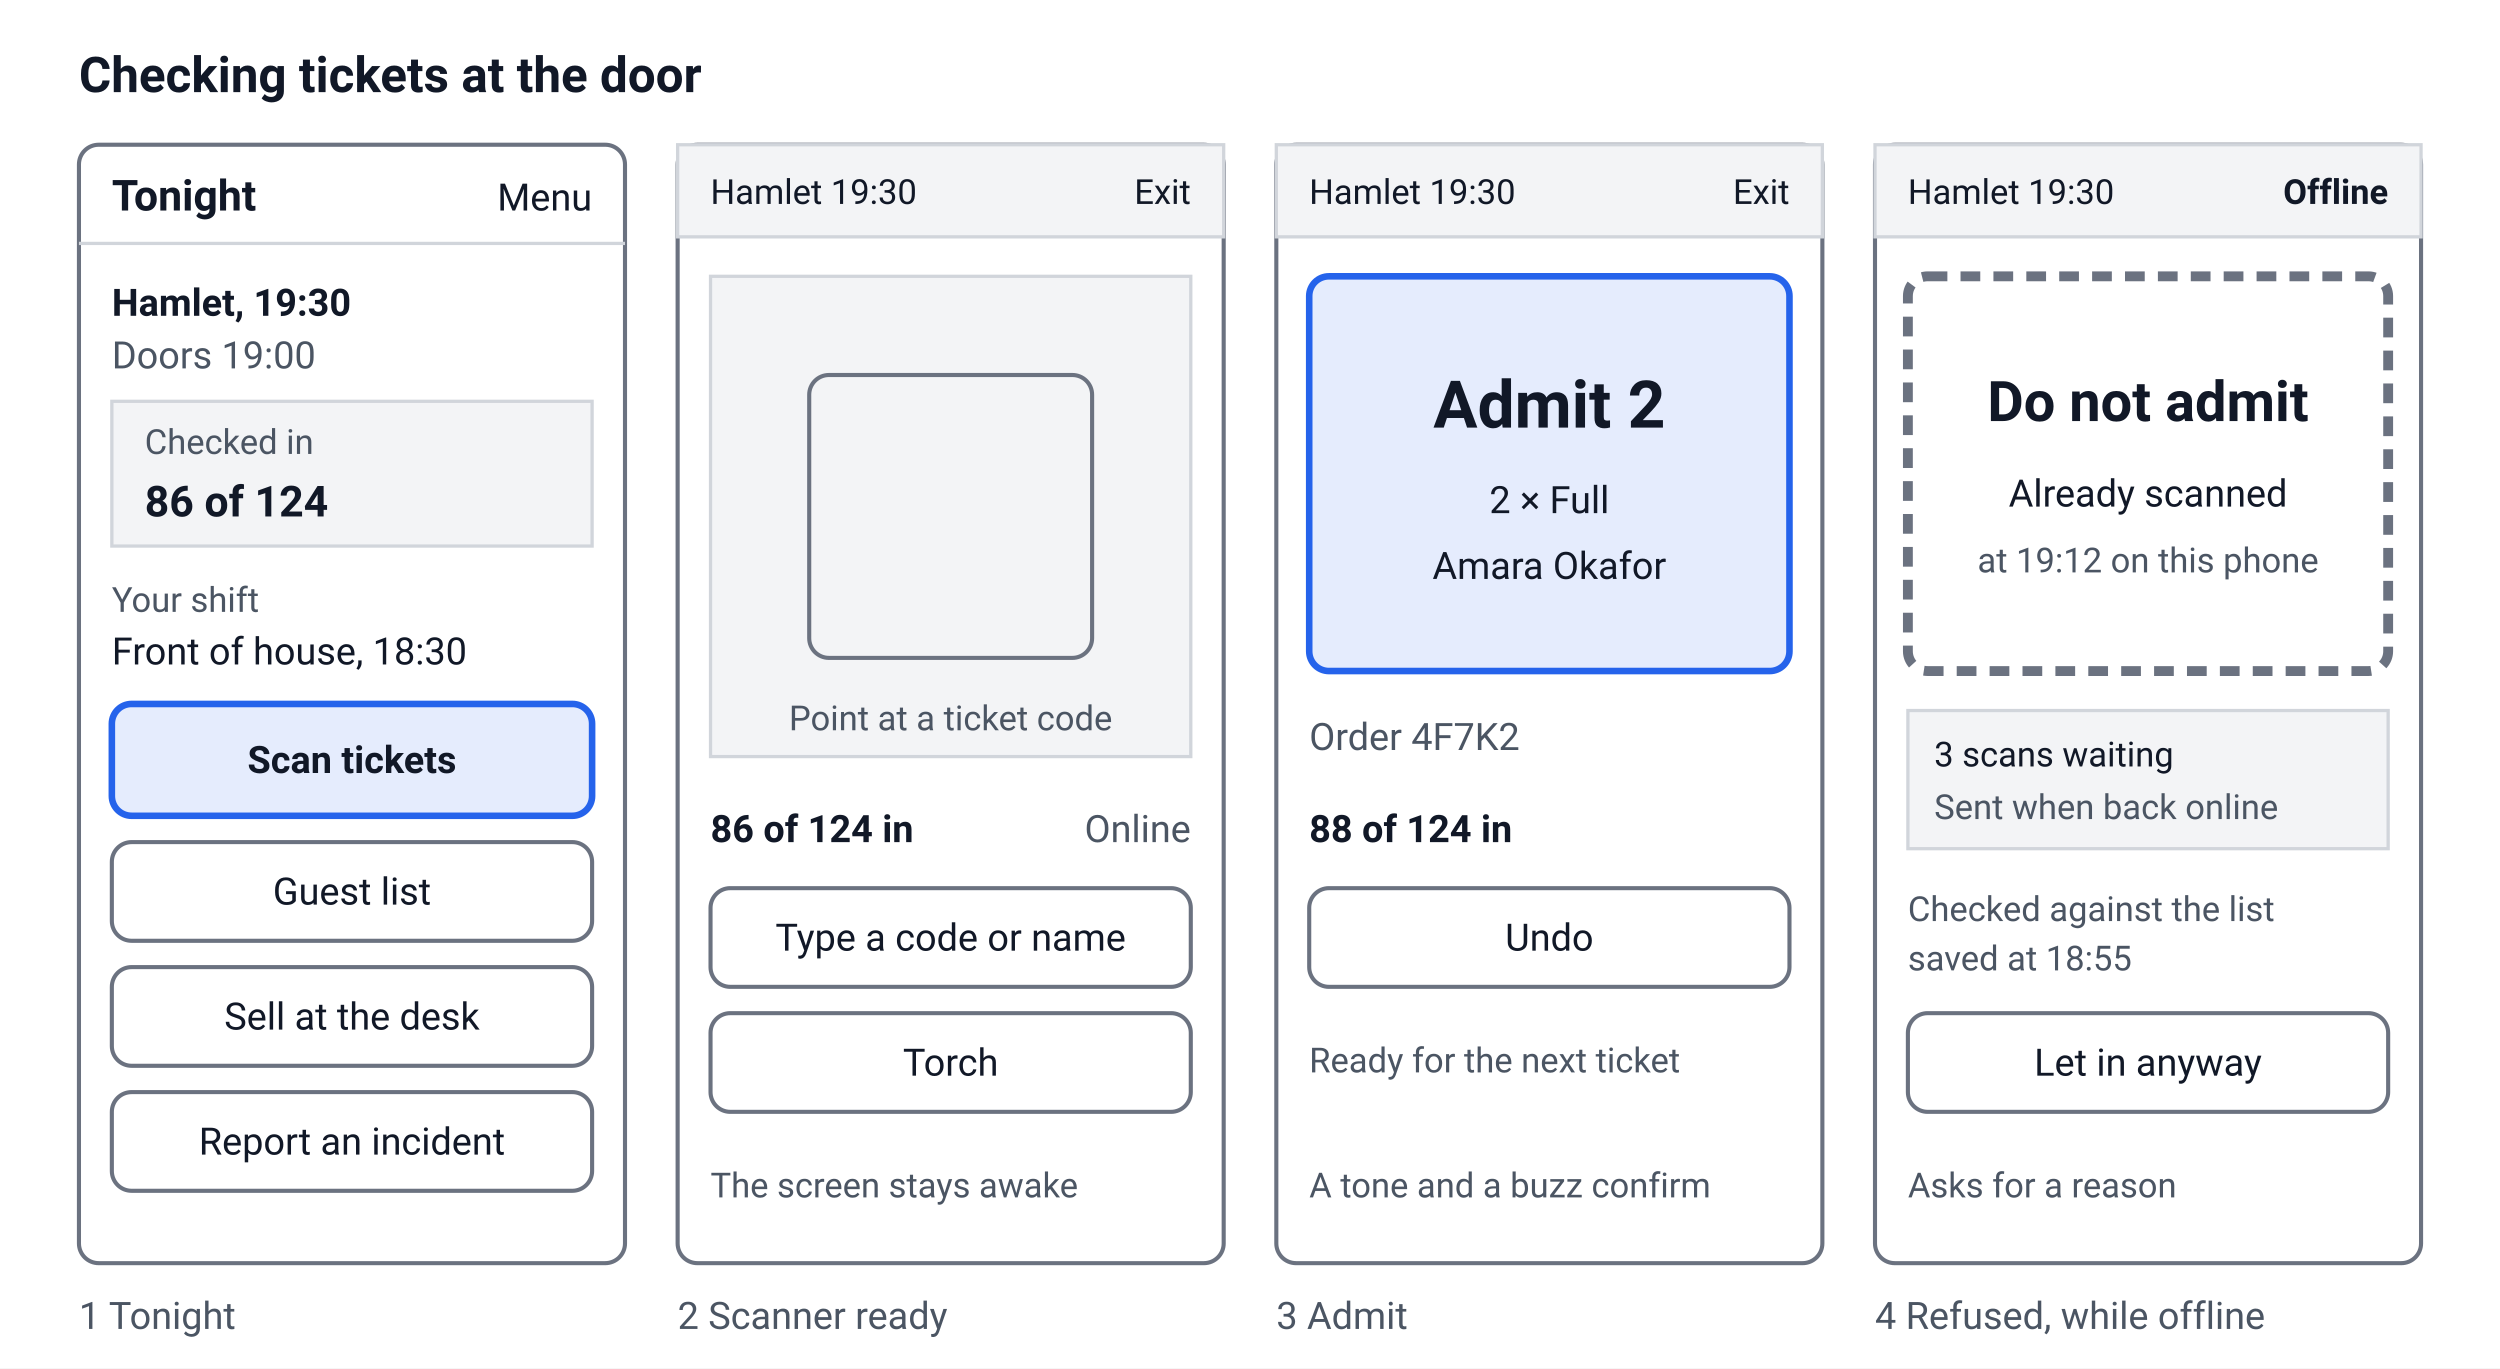
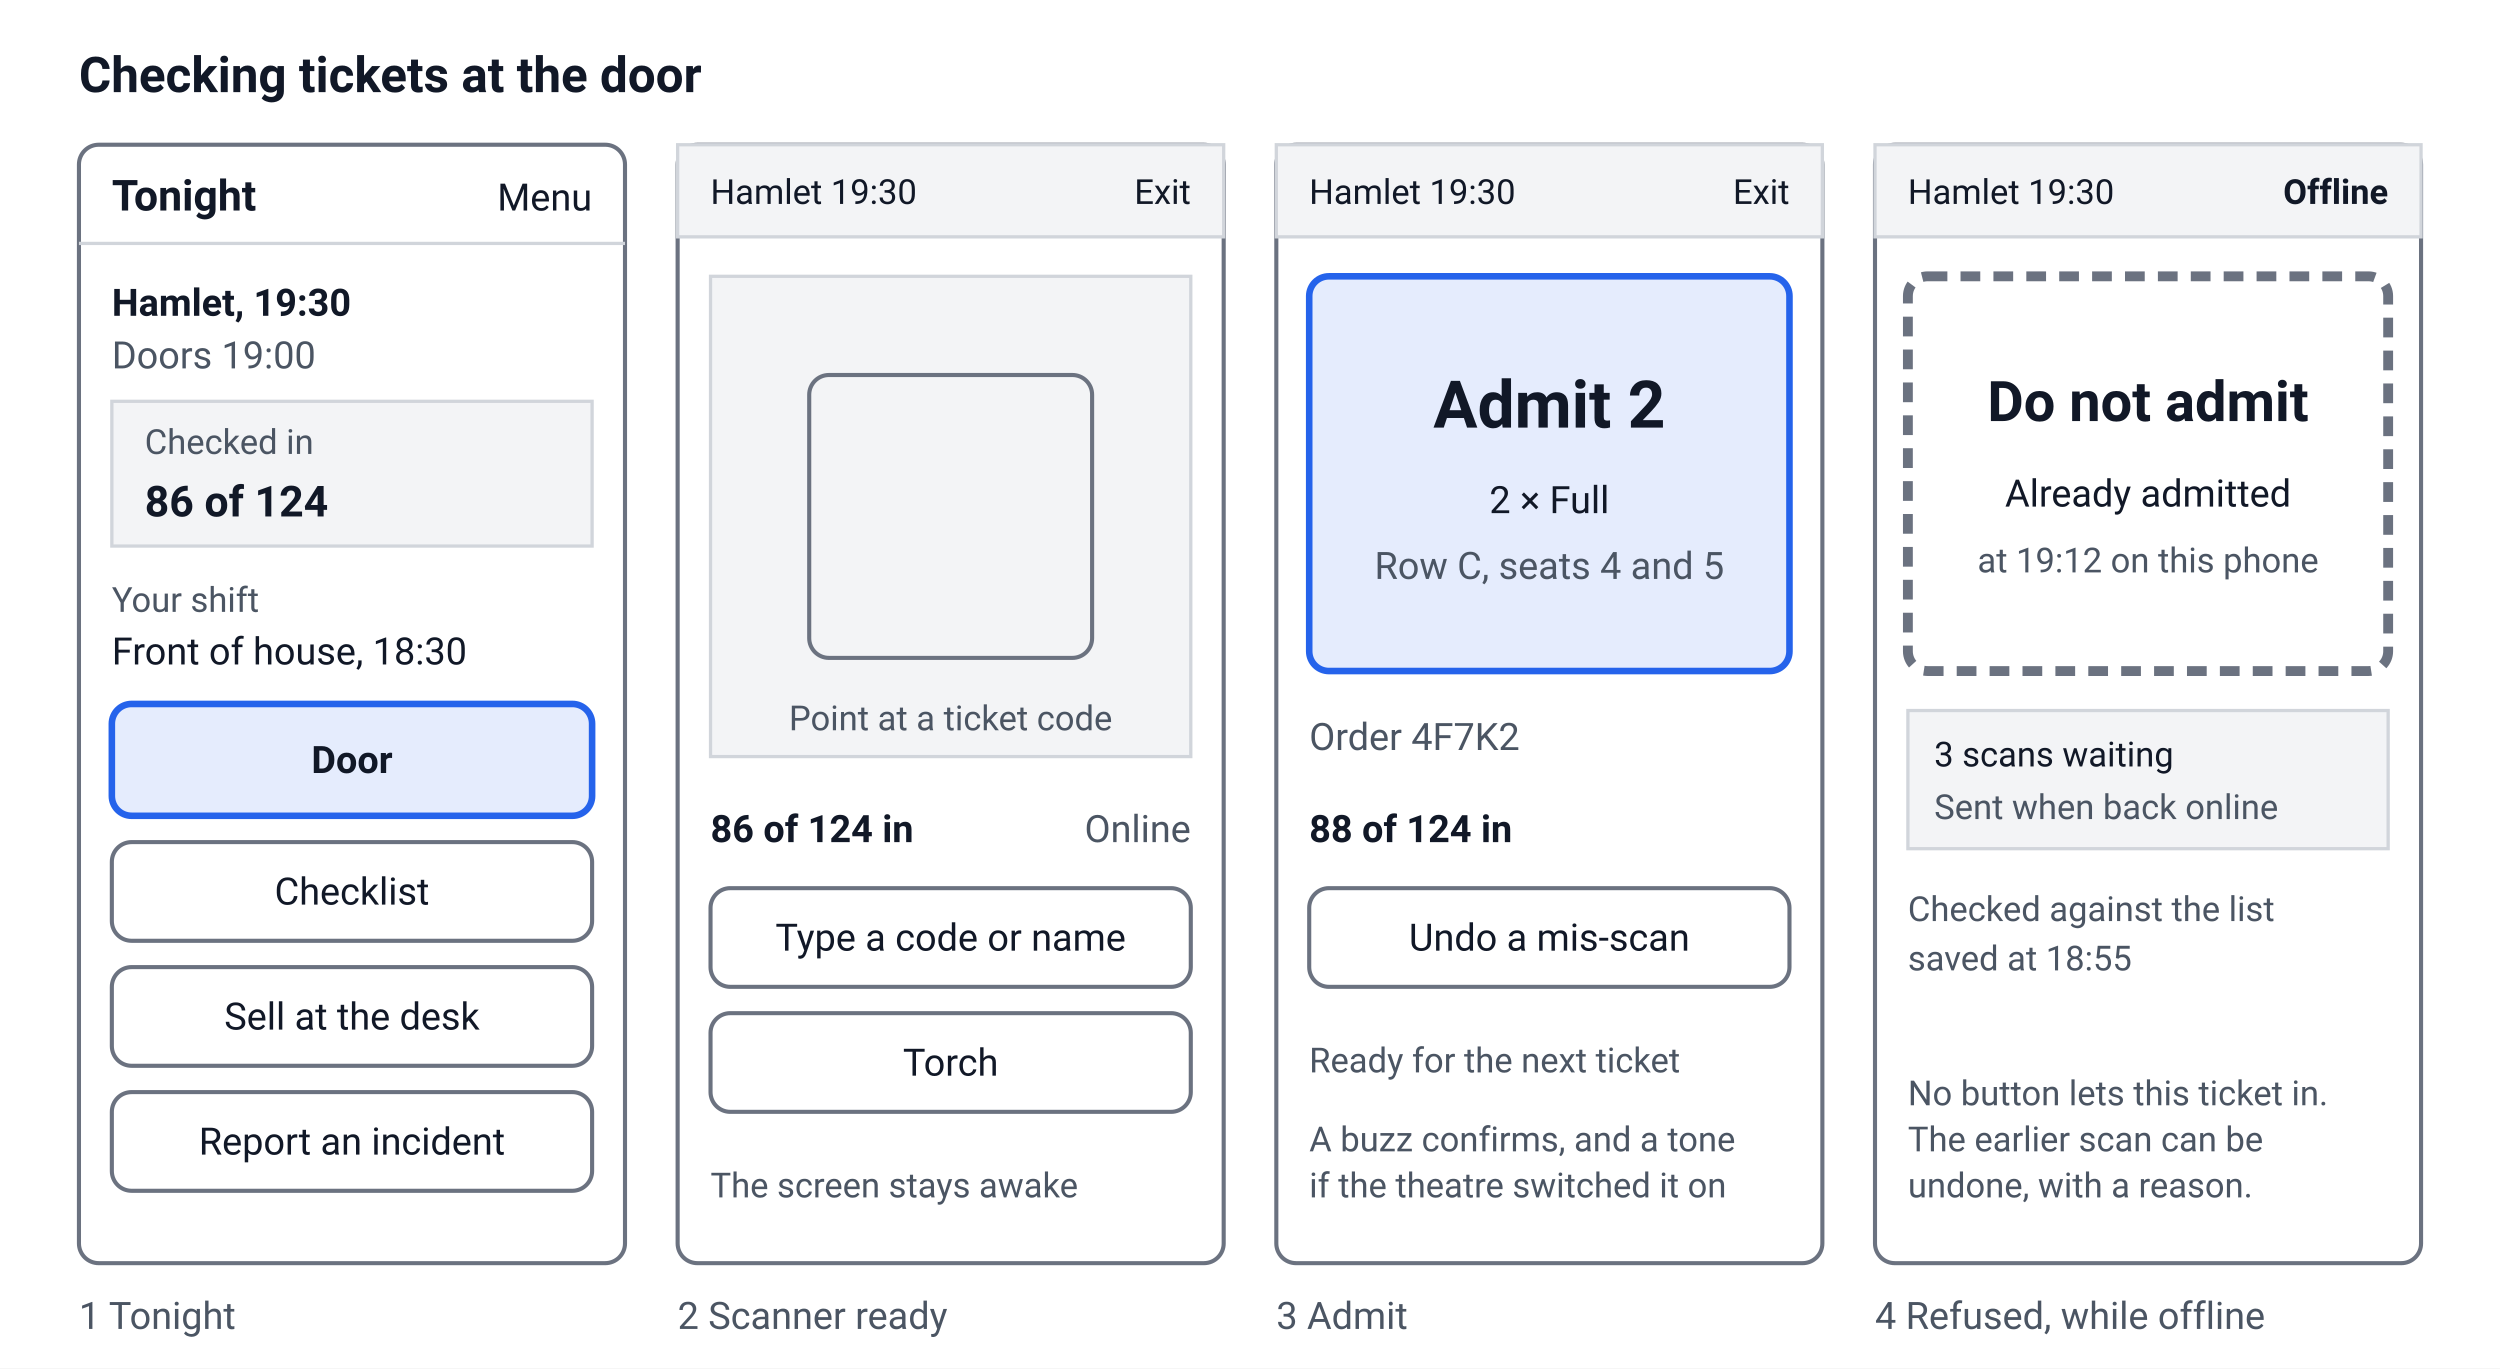
<svg xmlns="http://www.w3.org/2000/svg" font-family="system-ui, -apple-system, Segoe UI, Roboto, sans-serif" viewBox="0 0 760 416" role="img" aria-label="Checking tickets on a phone in four screens: tonight hub, scanner ready, admit, and a refused scan while offline" font-size="11.5">
  <rect width="100%" height="100%" fill="#ffffff" />
  <text x="24" y="28" font-size="15" font-weight="600" fill="#111827">Checking tickets at the door</text>
  <g>
    <rect x="24" y="44" width="166" height="340" rx="6" fill="none" stroke="#6b7280" stroke-width="1.25" />
    <text x="34" y="64" font-size="13" font-weight="600" fill="#111827">Tonight</text>
    <text x="180" y="64" text-anchor="end" fill="#111827">Menu</text>
    <line x1="24" x2="190" y1="74" y2="74" stroke="#d1d5db" />
    <text x="34" y="96" font-weight="600" fill="#111827">Hamlet, 19:30</text>
    <text x="34" y="112" fill="#4b5563">Doors 19:00</text>
    <rect x="34" y="122" width="146" height="44" fill="#f3f4f6" stroke="#d1d5db" />
    <text x="44" y="138" font-size="10.5" fill="#4b5563">Checked in</text>
    <text x="44" y="157" font-size="13" font-weight="600" fill="#111827">86 of 124</text>
    <text x="34" y="186" font-size="10.5" fill="#4b5563">Your shift</text>
    <text x="34" y="202" fill="#111827">Front of house, 18:30</text>
    <rect x="34" y="214" width="146" height="34" rx="6" fill="#2563eb" fill-opacity="0.12" stroke="#2563eb" stroke-width="2" />
-     <text x="107" y="235" text-anchor="middle" font-weight="600" fill="#111827">Scan tickets</text>
+     <text x="107" y="235" text-anchor="middle" font-weight="600" fill="#111827">Door</text>
    <rect x="34" y="256" width="146" height="30" rx="6" fill="none" stroke="#6b7280" stroke-width="1.25" />
-     <text x="107" y="275" text-anchor="middle" fill="#111827">Guest list</text>
+     <text x="107" y="275" text-anchor="middle" fill="#111827">Checklist</text>
    <rect x="34" y="294" width="146" height="30" rx="6" fill="none" stroke="#6b7280" stroke-width="1.25" />
    <text x="107" y="313" text-anchor="middle" fill="#111827">Sell at the desk</text>
    <rect x="34" y="332" width="146" height="30" rx="6" fill="none" stroke="#6b7280" stroke-width="1.25" />
    <text x="107" y="351" text-anchor="middle" fill="#111827">Report an incident</text>
    <text x="24" y="404" fill="#4b5563">1  Tonight</text>
  </g>
  <g>
    <rect x="206" y="44" width="166" height="340" rx="6" fill="none" stroke="#6b7280" stroke-width="1.25" />
    <rect x="206" y="44" width="166" height="28" fill="#f3f4f6" stroke="#d1d5db" />
    <text x="216" y="62" font-size="10.5" fill="#111827">Hamlet 19:30</text>
    <text x="362" y="62" text-anchor="end" font-size="10.5" fill="#111827">Exit</text>
    <rect x="216" y="84" width="146" height="146" fill="#f3f4f6" stroke="#d1d5db" />
    <rect x="246" y="114" width="86" height="86" rx="6" fill="none" stroke="#6b7280" stroke-width="1.25" />
    <text x="289" y="222" text-anchor="middle" font-size="10.5" fill="#4b5563">Point at a ticket code</text>
    <text x="216" y="256" font-weight="600" fill="#111827">86 of 124 in</text>
    <text x="362" y="256" text-anchor="end" fill="#4b5563">Online</text>
    <rect x="216" y="270" width="146" height="30" rx="6" fill="none" stroke="#6b7280" stroke-width="1.25" />
    <text x="289" y="289" text-anchor="middle" fill="#111827">Type a code or name</text>
    <rect x="216" y="308" width="146" height="30" rx="6" fill="none" stroke="#6b7280" stroke-width="1.25" />
    <text x="289" y="327" text-anchor="middle" fill="#111827">Torch</text>
    <text x="216" y="364" font-size="10.5" fill="#4b5563">The screen stays awake</text>
    <text x="206" y="404" fill="#4b5563">2  Scanner ready</text>
  </g>
  <g>
    <rect x="388" y="44" width="166" height="340" rx="6" fill="none" stroke="#6b7280" stroke-width="1.25" />
    <rect x="388" y="44" width="166" height="28" fill="#f3f4f6" stroke="#d1d5db" />
    <text x="398" y="62" font-size="10.5" fill="#111827">Hamlet 19:30</text>
    <text x="544" y="62" text-anchor="end" font-size="10.5" fill="#111827">Exit</text>
    <rect x="398" y="84" width="146" height="120" rx="6" fill="#2563eb" fill-opacity="0.12" stroke="#2563eb" stroke-width="2" />
    <text x="471" y="130" text-anchor="middle" font-size="20" font-weight="600" fill="#111827">Admit 2</text>
    <text x="471" y="156" text-anchor="middle" fill="#111827">2 × Full</text>
-     <text x="471" y="176" text-anchor="middle" fill="#111827">Amara Okafor</text>
+     <text x="471" y="176" text-anchor="middle" fill="#4b5563">Row C, seats 4 and 5</text>
    <text x="398" y="228" fill="#4b5563">Order 4F7K2</text>
    <text x="398" y="256" font-weight="600" fill="#111827">88 of 124 in</text>
    <rect x="398" y="270" width="146" height="30" rx="6" fill="none" stroke="#6b7280" stroke-width="1.25" />
-     <text x="471" y="289" text-anchor="middle" fill="#111827">Undo</text>
+     <text x="471" y="289" text-anchor="middle" fill="#111827">Undo a mis-scan</text>
    <text x="398" y="326" font-size="10.5" fill="#4b5563">Ready for the next ticket</text>
-     <text x="398" y="364" font-size="10.5" fill="#4b5563">A tone and a buzz confirm</text>
+     <text x="398" y="350" font-size="10.5" fill="#4b5563">A buzz confirms, and a tone</text>
+     <text x="398" y="364" font-size="10.5" fill="#4b5563">if the theatre switched it on</text>
    <text x="388" y="404" fill="#4b5563">3  Admit</text>
  </g>
  <g>
    <rect x="570" y="44" width="166" height="340" rx="6" fill="none" stroke="#6b7280" stroke-width="1.25" />
    <rect x="570" y="44" width="166" height="28" fill="#f3f4f6" stroke="#d1d5db" />
    <text x="580" y="62" font-size="10.5" fill="#111827">Hamlet 19:30</text>
    <text x="726" y="62" text-anchor="end" font-size="10.5" font-weight="600" fill="#111827">Offline</text>
    <rect x="580" y="84" width="146" height="120" rx="6" fill="none" stroke="#6b7280" stroke-width="3" stroke-dasharray="6 4" />
    <text x="653" y="128" text-anchor="middle" font-size="17" font-weight="600" fill="#111827">Do not admit</text>
-     <text x="653" y="154" text-anchor="middle" fill="#111827">Already scanned</text>
+     <text x="653" y="154" text-anchor="middle" fill="#111827">Already admitted</text>
    <text x="653" y="174" text-anchor="middle" font-size="10.5" fill="#4b5563">at 19:12 on this phone</text>
    <rect x="580" y="216" width="146" height="42" fill="#f3f4f6" stroke="#d1d5db" />
    <text x="588" y="233" font-size="10.5" fill="#111827">3 scans waiting</text>
    <text x="588" y="249" font-size="10.5" fill="#4b5563">Sent when back online</text>
    <text x="580" y="280" font-size="10.5" fill="#4b5563">Checked against the list</text>
    <text x="580" y="295" font-size="10.5" fill="#4b5563">saved at 18:55</text>
-     <rect x="580" y="308" width="146" height="30" rx="6" fill="none" stroke="#6b7280" stroke-width="1.25" />
-     <text x="653" y="327" text-anchor="middle" fill="#111827">Let in anyway</text>
-     <text x="580" y="364" font-size="10.5" fill="#4b5563">Asks for a reason</text>
+     <text x="580" y="336" font-size="10.5" fill="#4b5563">No button lets this ticket in.</text>
+     <text x="580" y="350" font-size="10.5" fill="#4b5563">The earlier scan can be</text>
+     <text x="580" y="364" font-size="10.5" fill="#4b5563">undone, with a reason.</text>
    <text x="570" y="404" fill="#4b5563">4  Refused, while offline</text>
  </g>
</svg>
